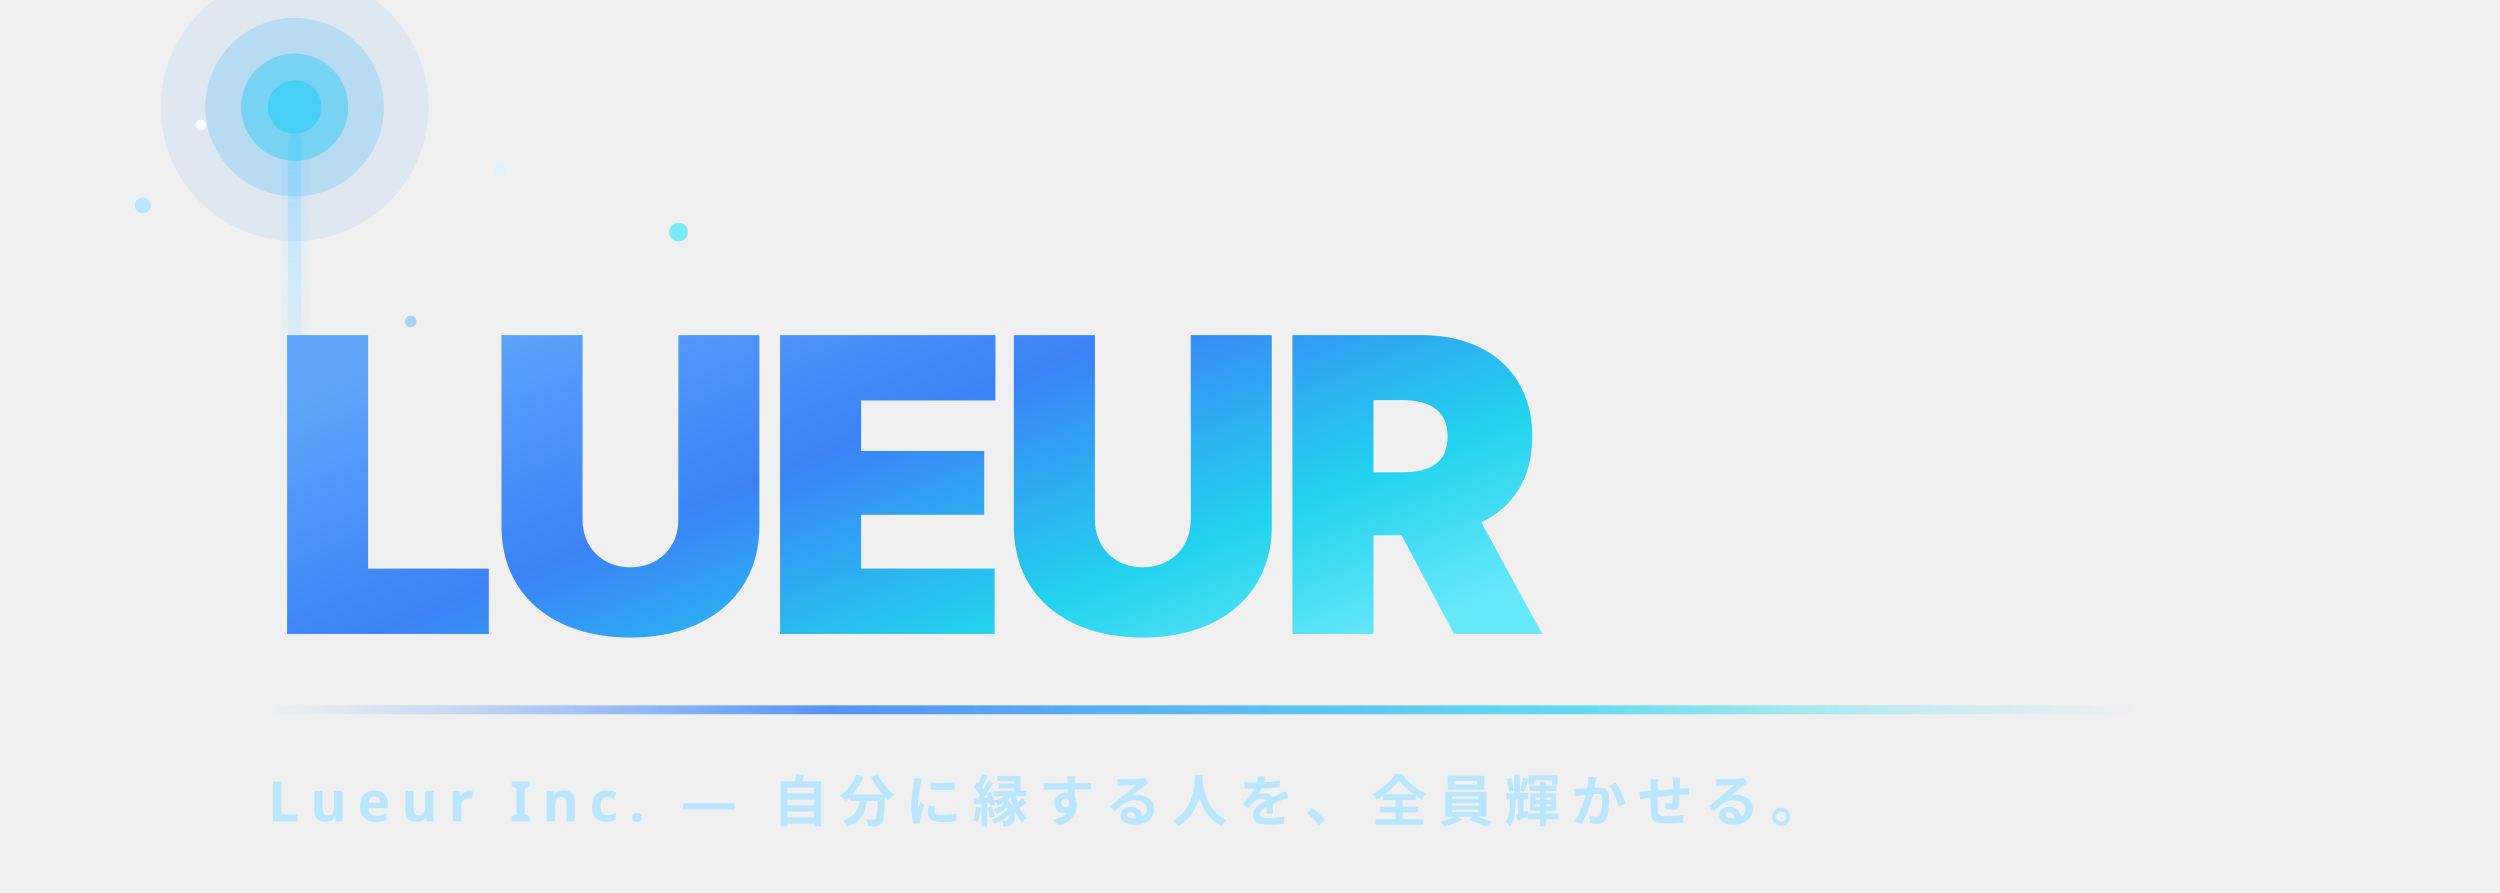
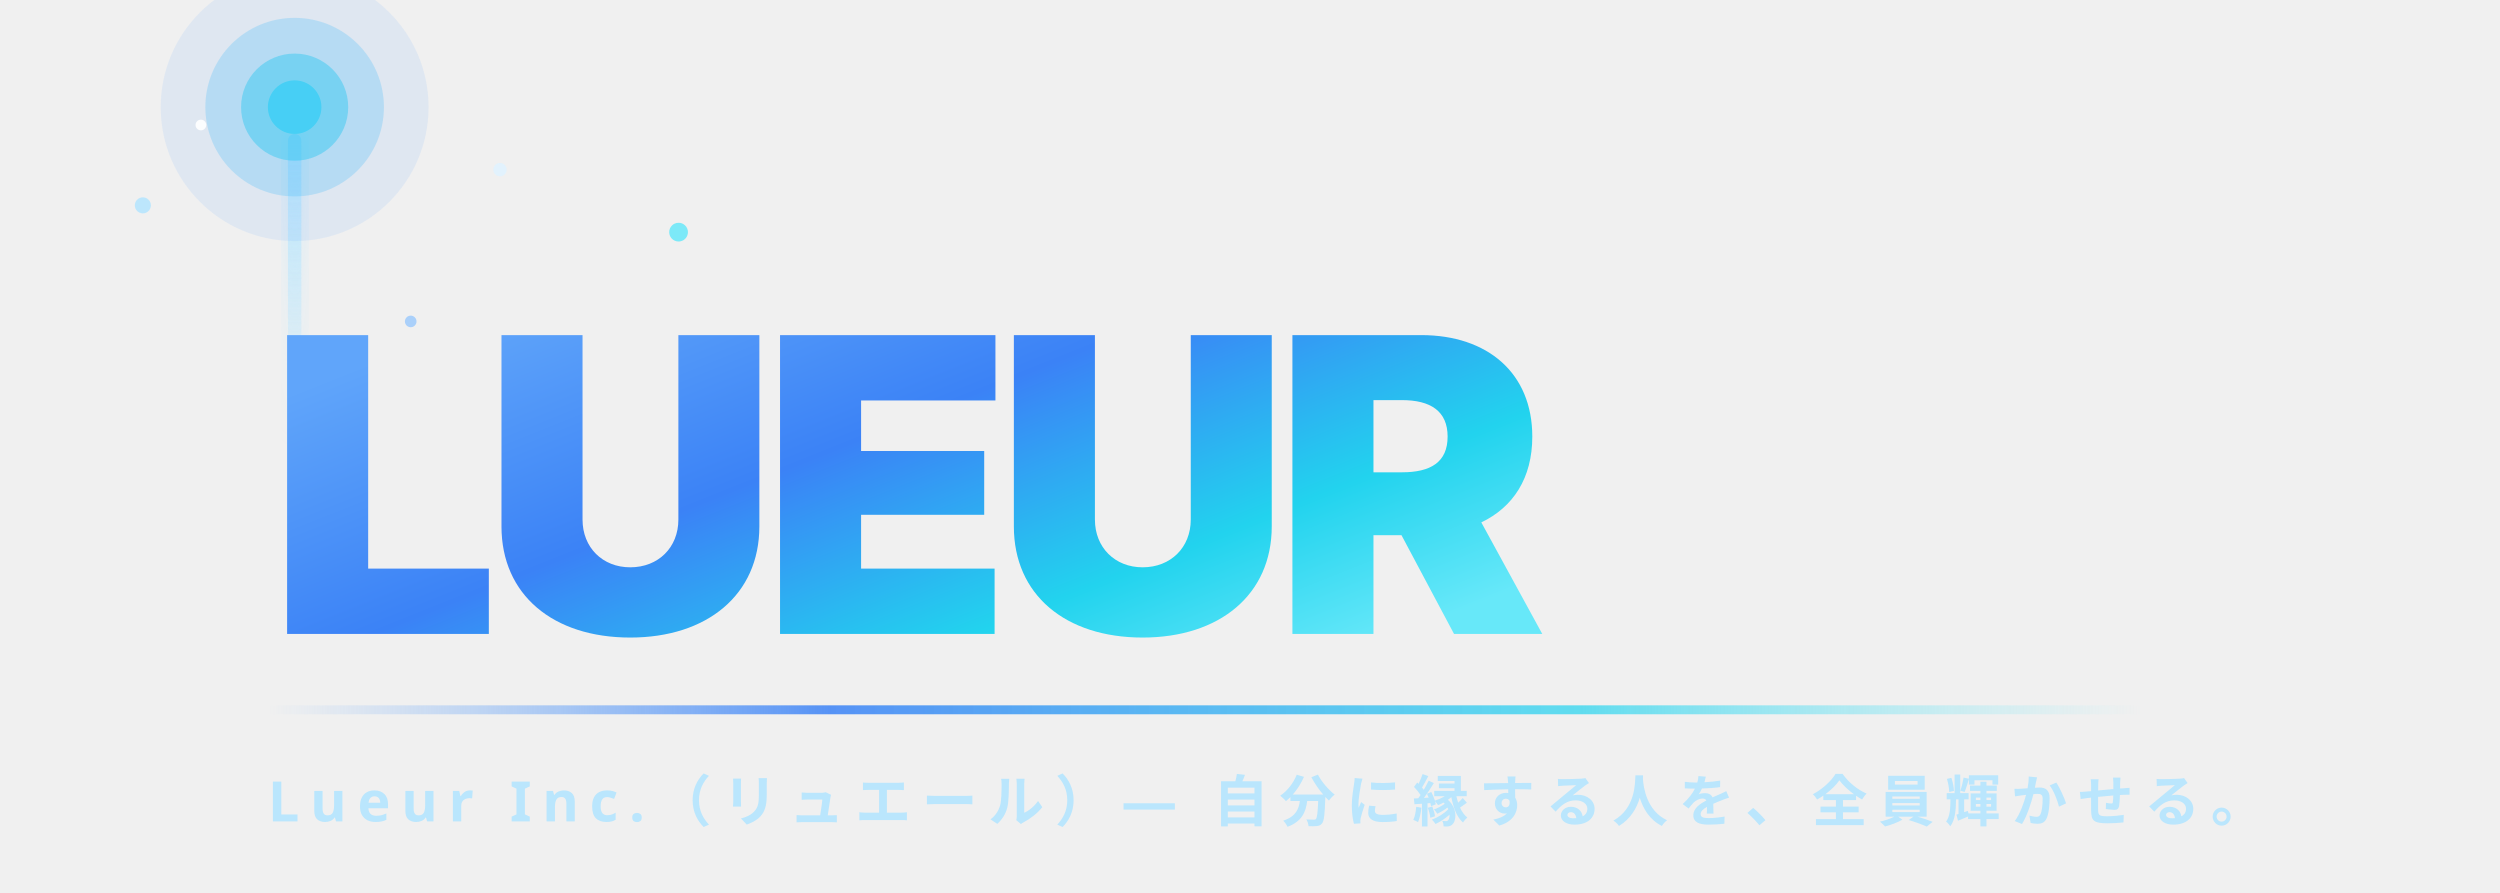
<svg xmlns="http://www.w3.org/2000/svg" viewBox="0 0 560 200" width="560" height="200">
  <defs>
    <linearGradient id="lueur-primary" x1="0" y1="0.2" x2="1" y2="0.8">
      <stop offset="0%" stop-color="#60a5fa" />
      <stop offset="40%" stop-color="#3b82f6" />
      <stop offset="75%" stop-color="#22d3ee" />
      <stop offset="100%" stop-color="#67e8f9" />
    </linearGradient>
    <linearGradient id="lueur-halo" x1="0" y1="0" x2="0" y2="1">
      <stop offset="0%" stop-color="#bae6fd" stop-opacity="1" />
      <stop offset="100%" stop-color="#bae6fd" stop-opacity="0" />
    </linearGradient>
    <linearGradient id="lueur-line" x1="0" y1="0" x2="1" y2="0">
      <stop offset="0%" stop-color="#60a5fa" stop-opacity="0" />
      <stop offset="30%" stop-color="#3b82f6" stop-opacity="0.85" />
      <stop offset="70%" stop-color="#22d3ee" stop-opacity="0.7" />
      <stop offset="100%" stop-color="#67e8f9" stop-opacity="0" />
    </linearGradient>
    <filter id="lueur-glow" x="-50%" y="-50%" width="200%" height="200%">
      <feGaussianBlur stdDeviation="3" result="blur" />
      <feMerge>
        <feMergeNode in="blur" />
        <feMergeNode in="SourceGraphic" />
      </feMerge>
    </filter>
  </defs>
  <rect x="64.5" y="30" width="3" height="68" rx="1.5" fill="url(#lueur-halo)" filter="url(#lueur-glow)" />
  <circle cx="66" cy="24" r="4.5" fill="#ffffff" />
  <circle cx="66" cy="24" r="6" fill="#67e8f9" />
  <circle cx="66" cy="24" r="12" fill="#22d3ee" opacity="0.45" />
  <circle cx="66" cy="24" r="20" fill="#38bdf8" opacity="0.25" />
  <circle cx="66" cy="24" r="30" fill="#60a5fa" opacity="0.12" />
  <circle cx="32" cy="46" r="1.8" fill="#bae6fd" opacity="0.95" />
  <circle cx="112" cy="38" r="1.5" fill="#e0f2fe" opacity="0.9" />
  <circle cx="152" cy="52" r="2.1" fill="#67e8f9" opacity="0.85" />
  <circle cx="92" cy="72" r="1.3" fill="#93c5fd" opacity="0.75" />
  <circle cx="45" cy="28" r="1.2" fill="#ffffff" opacity="0.9" />
  <text x="60" y="142" font-family="'Inter','SF Pro Display','Helvetica Neue',-apple-system,system-ui,sans-serif" font-size="92" font-weight="900" letter-spacing="-4" fill="url(#lueur-primary)">LUEUR</text>
  <rect x="60" y="158" width="420" height="2" rx="1" fill="url(#lueur-line)" />
  <text x="60" y="184" font-family="'M PLUS Rounded 1c','Hiragino Sans','Yu Gothic UI',sans-serif" font-size="12.5" font-weight="600" fill="#bae6fd" letter-spacing="2.4">
-     Lueur Inc.  —  自分に縁する人を、全員輝かせる。
+     Lueur Inc.（リュエール）—  自分に縁する人を、全員輝かせる。
  </text>
</svg>
